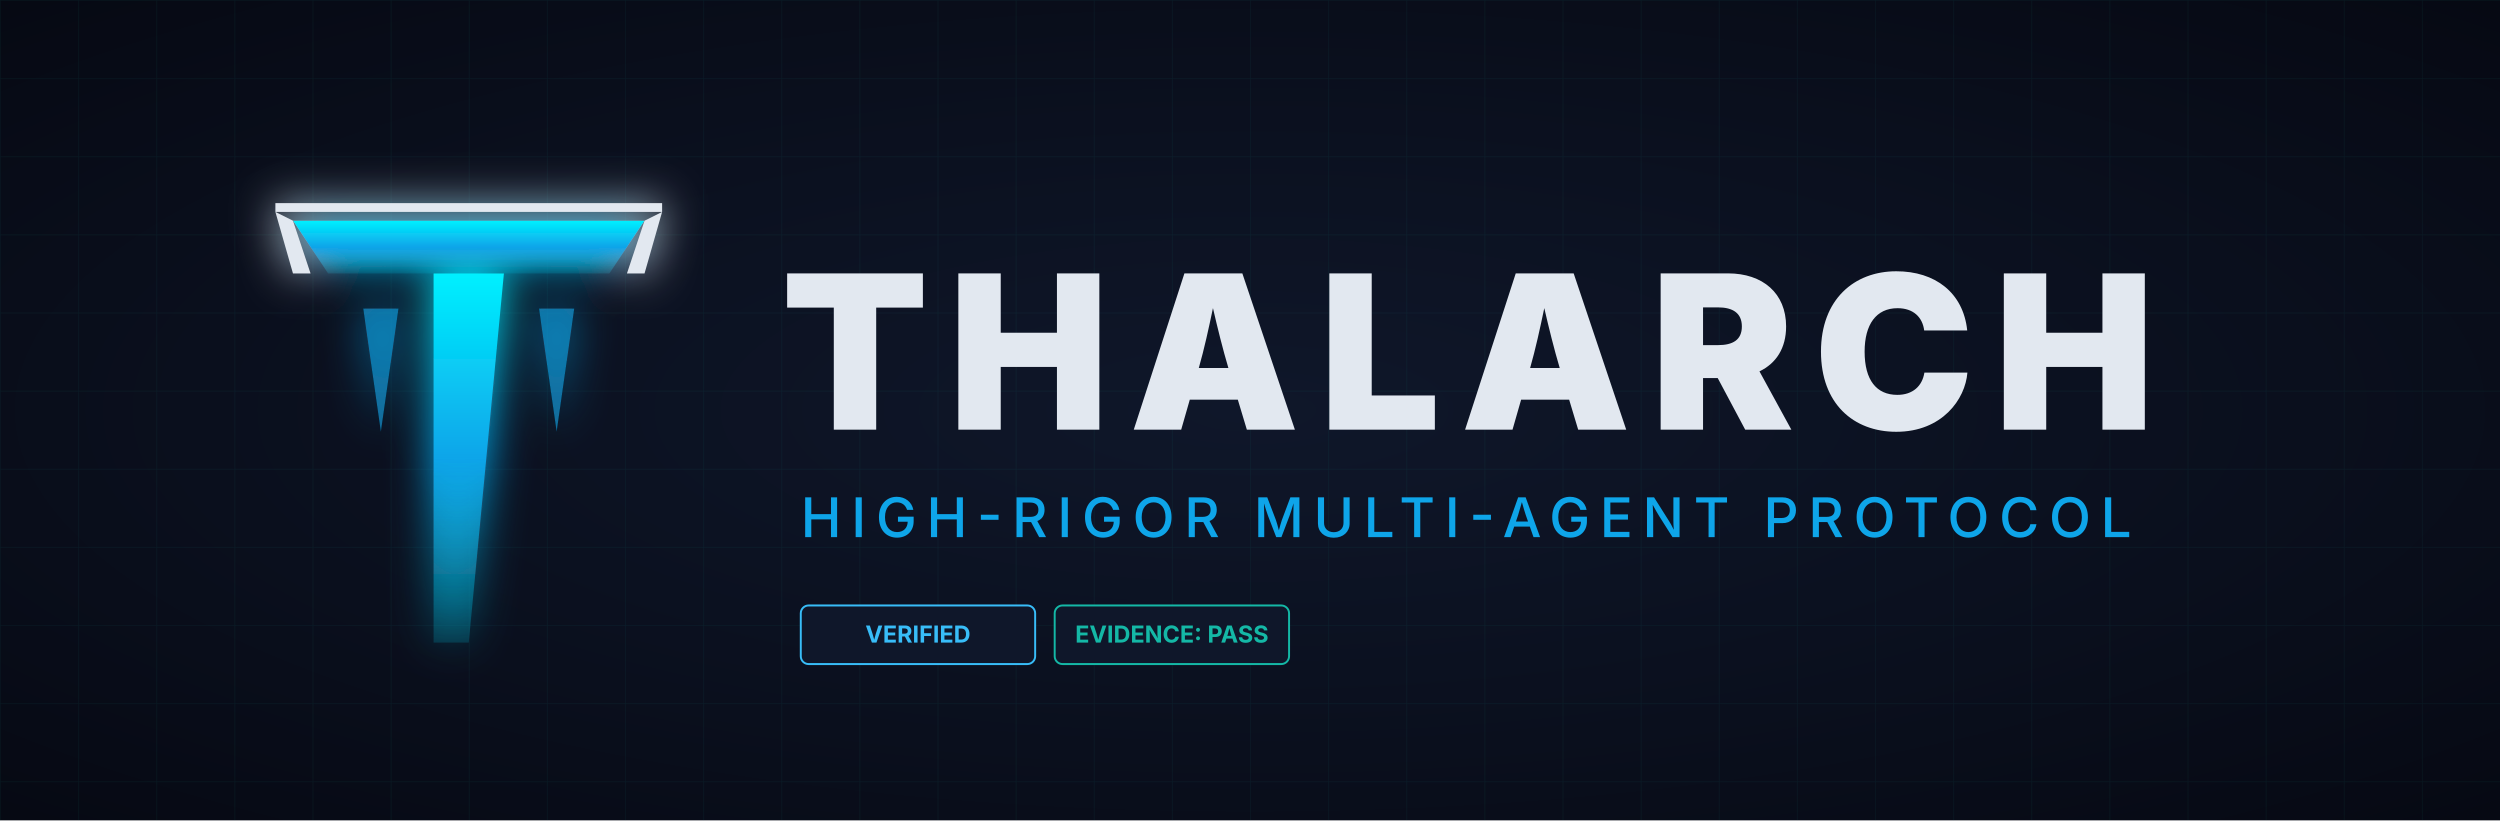
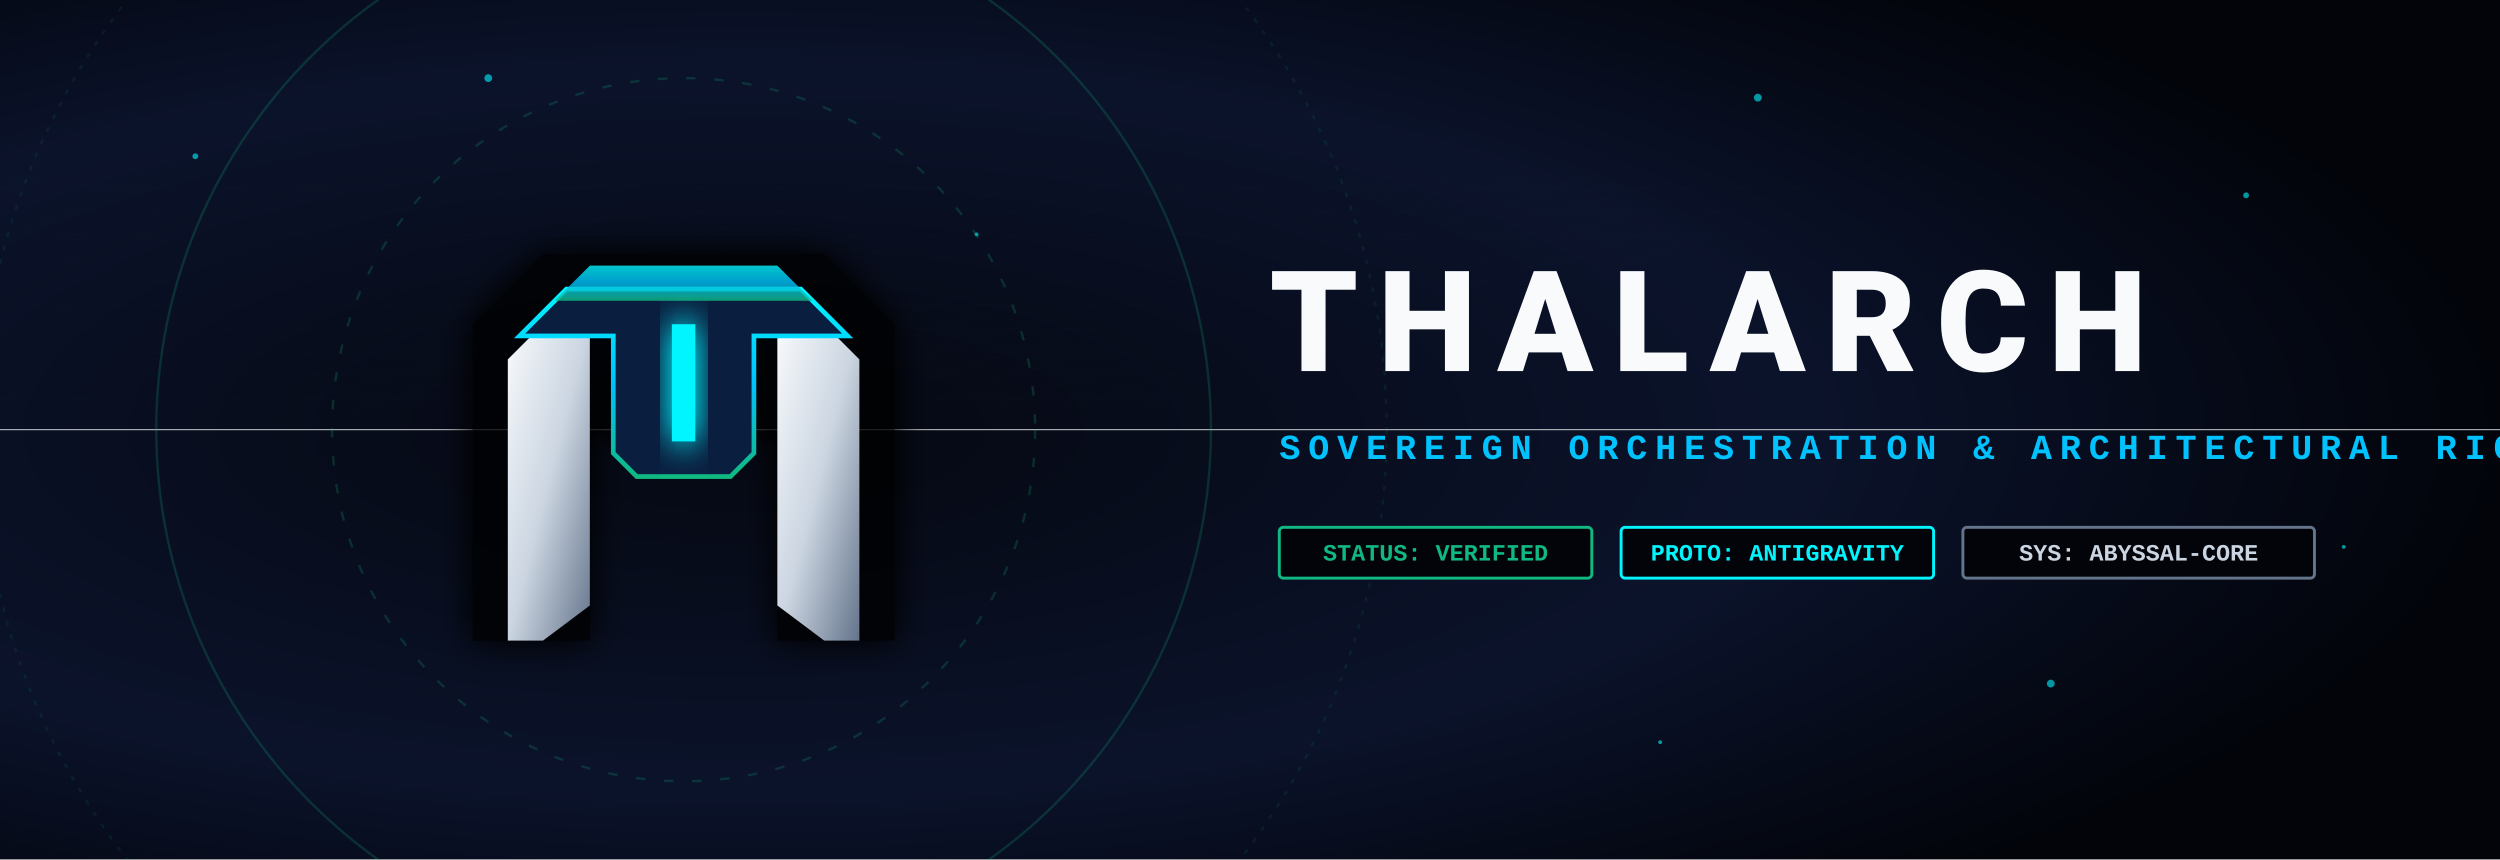
- <svg xmlns="http://www.w3.org/2000/svg" viewBox="0 0 1280 420" width="1280" height="420">
+ <svg xmlns="http://www.w3.org/2000/svg" viewBox="0 0 1280 440" width="1280" height="440">
  <defs>
-     <radialGradient id="bg-glow" cx="50%" cy="50%" r="70%" fx="50%" fy="50%">
-       <stop offset="0%" stop-color="#0F172A" />
-       <stop offset="60%" stop-color="#0A0F1D" />
-       <stop offset="100%" stop-color="#060913" />
+     <radialGradient id="bg-grad-banner" cx="30%" cy="50%" r="70%" fx="30%" fy="50%">
+       <stop offset="0%" stop-color="#050811" />
+       <stop offset="60%" stop-color="#0B132B" />
+       <stop offset="100%" stop-color="#02040A" />
    </radialGradient>
-     <linearGradient id="sigil-glow" x1="0%" y1="0%" x2="0%" y2="100%">
-       <stop offset="0%" stop-color="#00F0FF" />
-       <stop offset="50%" stop-color="#0EA5E9" />
-       <stop offset="100%" stop-color="#06B6D4" stop-opacity="0.2" />
+     <filter id="glow-heavy" x="-50%" y="-50%" width="200%" height="200%">
+       <feGaussianBlur stdDeviation="15" result="blur" />
+       <feComponentTransfer in="blur" result="glow">
+         <feFuncA type="linear" slope="1.5" />
+       </feComponentTransfer>
+       <feMerge>
+         <feMergeNode in="glow" />
+         <feMergeNode in="SourceGraphic" />
+       </feMerge>
+     </filter>
+     <linearGradient id="metal-grad" x1="0%" y1="0%" x2="100%" y2="100%">
+       <stop offset="0%" stop-color="#F8FAFC" />
+       <stop offset="50%" stop-color="#CBD5E1" />
+       <stop offset="100%" stop-color="#64748B" />
    </linearGradient>
-     <linearGradient id="line-glow" x1="0%" y1="0%" x2="100%" y2="0%">
-       <stop offset="0%" stop-color="#0EA5E9" stop-opacity="0" />
-       <stop offset="50%" stop-color="#00F0FF" stop-opacity="0.5" />
-       <stop offset="100%" stop-color="#0EA5E9" stop-opacity="0" />
+     <linearGradient id="cyan-grad" x1="0%" y1="0%" x2="0%" y2="100%">
+       <stop offset="0%" stop-color="#00F5FF" />
+       <stop offset="50%" stop-color="#00C2FF" />
+       <stop offset="100%" stop-color="#10B981" />
    </linearGradient>
-     <filter id="glow-fx" x="-20%" y="-20%" width="140%" height="140%">
-       <feGaussianBlur stdDeviation="12" result="blur" />
-       <feComposite in="SourceGraphic" in2="blur" operator="over" />
-     </filter>
-     <pattern id="grid" width="40" height="40" patternUnits="userSpaceOnUse">
-       <path d="M 40 0 L 0 0 0 40" fill="none" stroke="#14B8A6" stroke-width="0.5" stroke-opacity="0.1" />
+     <pattern id="grid-floor" width="40" height="40" patternUnits="userSpaceOnUse">
+       <path d="M 40 0 L 0 0 0 40" fill="none" stroke="#10B981" stroke-width="0.5" stroke-opacity="0.2" />
    </pattern>
  </defs>
-   <rect width="1280" height="420" fill="url(#bg-glow)" />
-   <rect width="1280" height="420" fill="url(#grid)" />
-   <path d="M 0 210 L 1280 210" stroke="url(#line-glow)" stroke-width="2" />
-   <path d="M 0 210 L 1280 210" stroke="#00F0FF" stroke-width="1" opacity="0.5" filter="url(#glow-fx)" />
-   <g transform="translate(150, 95) scale(0.9)" filter="url(#glow-fx)">
-     <path d="M 0 20 L 200 20 L 180 50 L 20 50 Z" fill="url(#sigil-glow)" />
-     <path d="M 80 50 L 120 50 L 100 260 L 80 260 Z" fill="url(#sigil-glow)" />
-     <path d="M 40 70 L 60 70 L 50 140 Z" fill="#0EA5E9" opacity="0.6" />
-     <path d="M 160 70 L 140 70 L 150 140 Z" fill="#0EA5E9" opacity="0.6" />
-     <path d="M -10 10 L 210 10 L 210 15 L -10 15 Z" fill="#E2E8F0" />
-     <path d="M -10 15 L 0 50 L 10 50 L 0 20 Z" fill="#E2E8F0" />
-     <path d="M 210 15 L 200 50 L 190 50 L 200 20 Z" fill="#E2E8F0" />
+   <rect width="1280" height="440" fill="url(#bg-grad-banner)" />
+   <g opacity="0.3">
+     <rect width="1280" height="400" y="300" fill="url(#grid-floor)" transform="scale(1, 0.3) skewX(-45)" />
  </g>
-   <text x="400" y="220" font-family="system-ui, -apple-system, sans-serif" font-weight="900" font-size="110" fill="#E2E8F0" letter-spacing="10">THALARCH</text>
-   <text x="410" y="275" font-family="system-ui, -apple-system, sans-serif" font-weight="500" font-size="28" fill="#0EA5E9" letter-spacing="5">HIGH-RIGOR MULTI-AGENT PROTOCOL</text>
-   <g transform="translate(410, 310)">
-     <rect x="0" y="0" width="120" height="30" rx="4" fill="#0F172A" stroke="#38BDF8" stroke-width="1" />
-     <text x="60" y="19" font-family="system-ui, -apple-system, sans-serif" font-size="12" fill="#38BDF8" font-weight="bold" text-anchor="middle">VERIFIED</text>
-     <rect x="130" y="0" width="120" height="30" rx="4" fill="#0F172A" stroke="#14B8A6" stroke-width="1" />
-     <text x="190" y="19" font-family="system-ui, -apple-system, sans-serif" font-size="12" fill="#14B8A6" font-weight="bold" text-anchor="middle">EVIDENCE: PASS</text>
+   <g fill="#00F5FF" opacity="0.6">
+     <circle cx="100" cy="80" r="1.5" />
+     <circle cx="250" cy="40" r="2" />
+     <circle cx="500" cy="120" r="1" />
+     <circle cx="900" cy="50" r="2" />
+     <circle cx="1150" cy="100" r="1.5" />
+     <circle cx="850" cy="380" r="1" />
+     <circle cx="1050" cy="350" r="2" />
+     <circle cx="1200" cy="280" r="1" />
+   </g>
+   <line x1="0" y1="220" x2="1280" y2="220" stroke="#00F5FF" stroke-opacity="0.4" stroke-width="2" filter="url(#glow-heavy)" />
+   <line x1="0" y1="220" x2="1280" y2="220" stroke="#FFFFFF" stroke-opacity="0.8" stroke-width="0.5" />
+   <g transform="translate(350, 220) scale(0.6)">
+     <g stroke="#10B981" stroke-opacity="0.2" stroke-width="2" fill="none">
+       <circle cx="0" cy="0" r="300" stroke-dasharray="8,16" />
+       <circle cx="0" cy="0" r="450" />
+       <circle cx="0" cy="0" r="600" stroke-dasharray="4,8" stroke-opacity="0.1" />
+     </g>
+     <path d="M-120 -150 L120 -150 L180 -90 L180 180 L80 180 L80 0 L-80 0 L-80 180 L-180 180 L-180 -90 Z" fill="#000000" opacity="0.8" filter="url(#glow-heavy)" />
+     <path d="M-150 -60 L-120 -90 L-80 -90 L-80 150 L-120 180 L-150 180 Z" fill="url(#metal-grad)" />
+     <path d="M150 -60 L120 -90 L80 -90 L80 150 L120 180 L150 180 Z" fill="url(#metal-grad)" />
+     <path d="M-100 -120 L100 -120 L140 -80 L60 -80 L60 20 L40 40 L-40 40 L-60 20 L-60 -80 L-140 -80 Z" fill="#0A1E3F" stroke="url(#cyan-grad)" stroke-width="4" />
+     <path d="M-10 -90 L10 -90 L10 10 L-10 10 Z" fill="#00F5FF" filter="url(#glow-heavy)" />
+     <path d="M-80 -140 L80 -140 L110 -110 L-110 -110 Z" fill="url(#cyan-grad)" opacity="0.8" />
+   </g>
+   <g transform="translate(650, 190)">
+     <text x="0" y="0" font-family="'Segoe UI', Roboto, Helvetica, sans-serif" font-weight="900" font-size="72" fill="#F8FAFC" letter-spacing="10">THALARCH</text>
+     <text x="5" y="45" font-family="'Courier New', Courier, monospace" font-weight="bold" font-size="18" fill="#00C2FF" letter-spacing="4">SOVEREIGN ORCHESTRATION &amp; ARCHITECTURAL RIGOR</text>
+     <g font-family="'Courier New', Courier, monospace" font-weight="bold" font-size="12" fill="#10B981" transform="translate(5, 80)">
+       <rect x="0" y="0" width="160" height="26" fill="#02040A" stroke="#10B981" stroke-width="1.5" rx="2" />
+       <text x="80" y="17" text-anchor="middle">STATUS: VERIFIED</text>
+       <rect x="175" y="0" width="160" height="26" fill="#02040A" stroke="#00F5FF" stroke-width="1.5" rx="2" />
+       <text x="255" y="17" text-anchor="middle" fill="#00F5FF">PROTO: ANTIGRAVITY</text>
+       <rect x="350" y="0" width="180" height="26" fill="#02040A" stroke="#64748B" stroke-width="1.5" rx="2" />
+       <text x="440" y="17" text-anchor="middle" fill="#CBD5E1">SYS: ABYSSAL-CORE</text>
+     </g>
  </g>
</svg>
